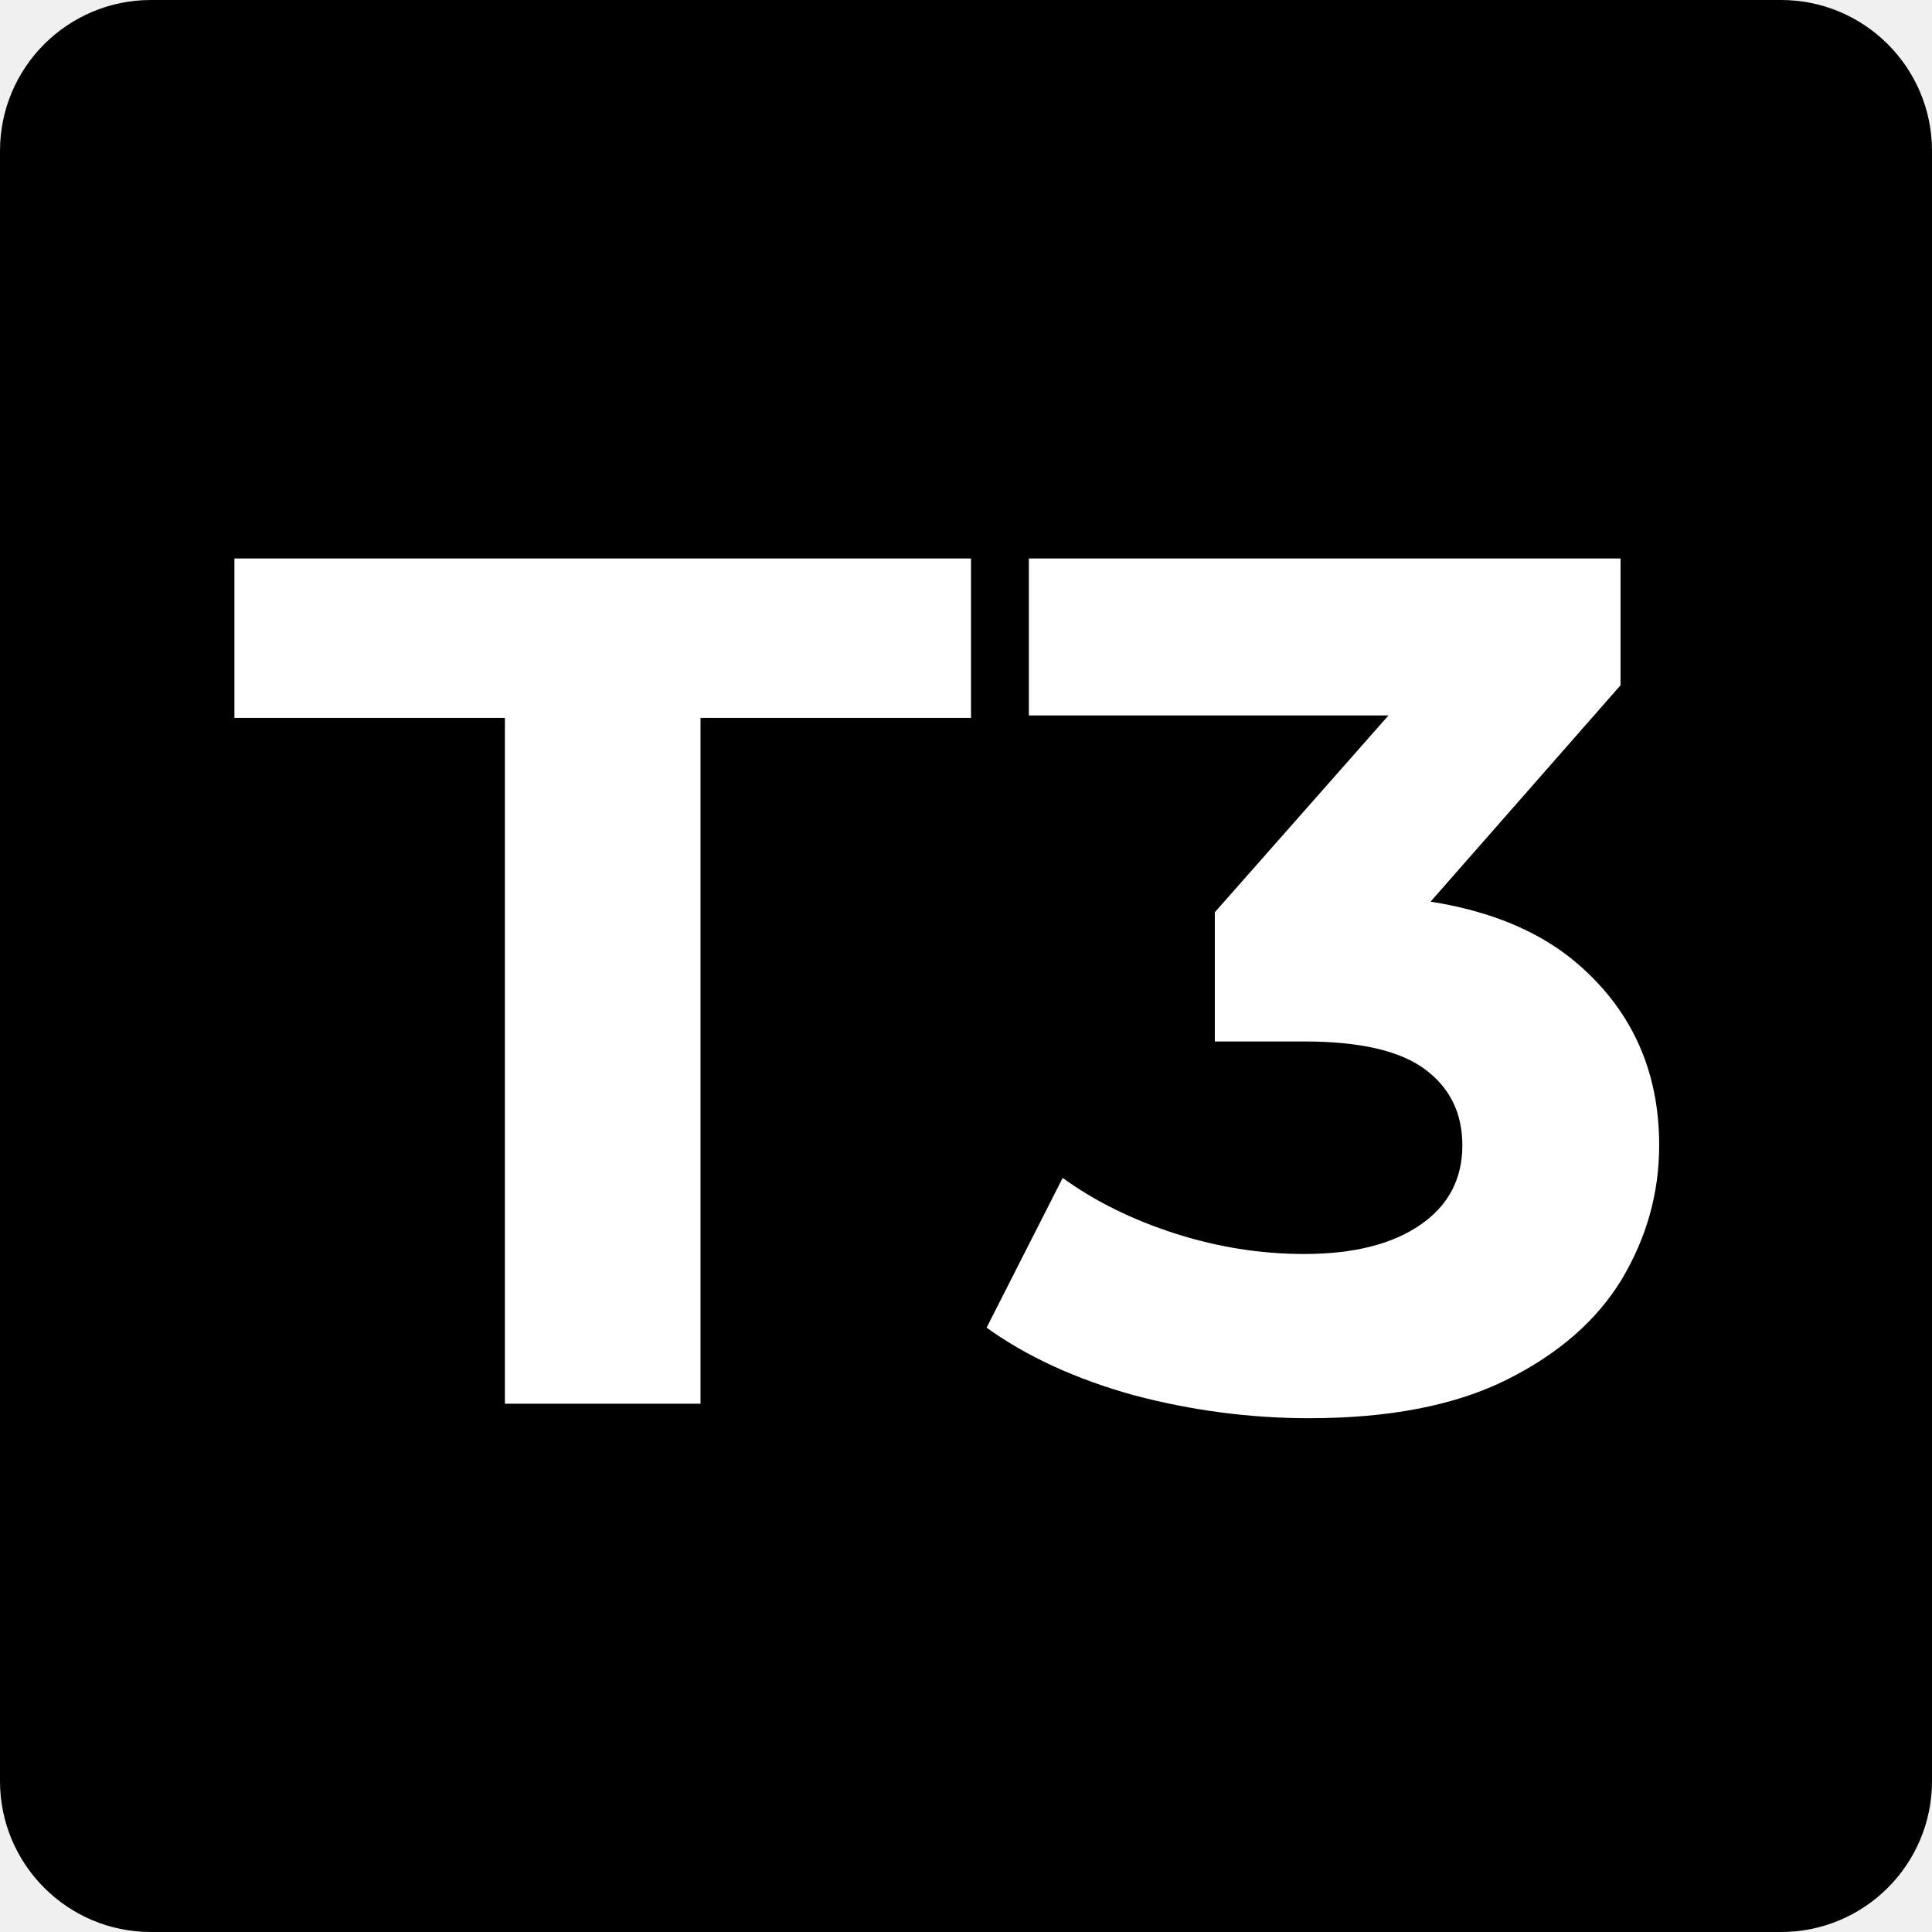
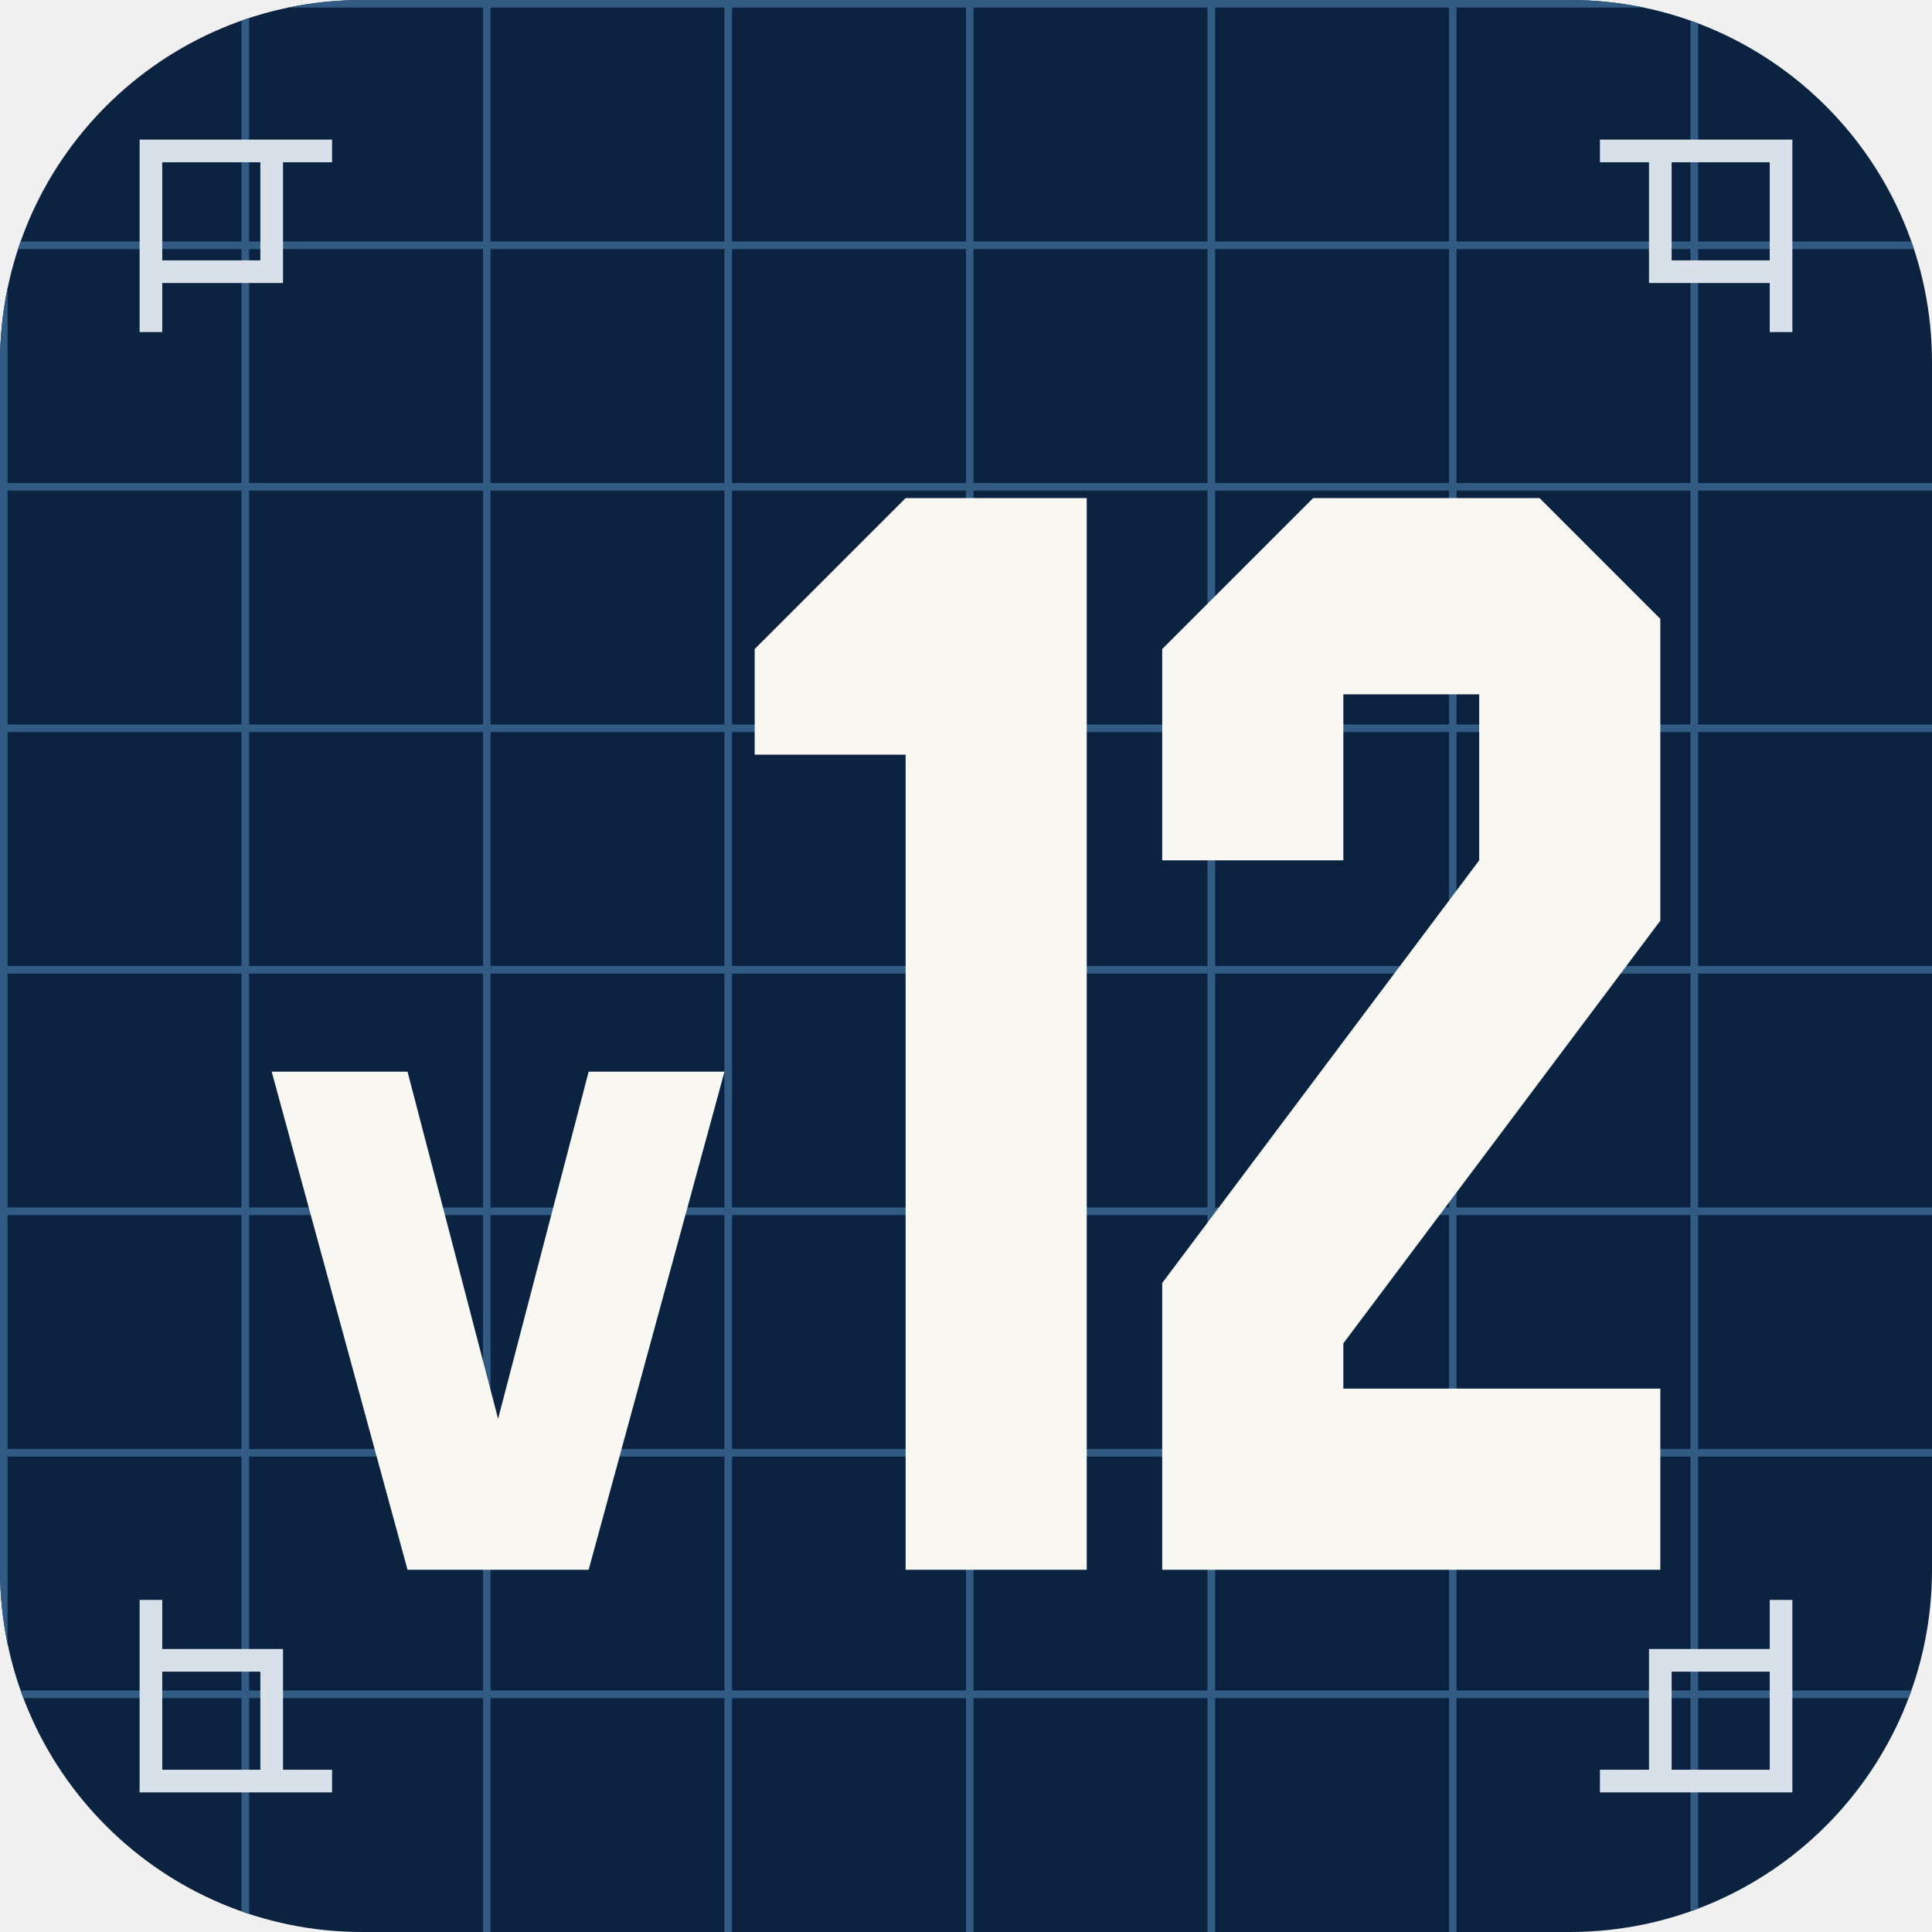
<svg xmlns="http://www.w3.org/2000/svg" width="128" height="128" viewBox="0 0 128 128" fill="none">
-   <path d="M0 10C0 4.477 4.477 0 10 0H118C123.523 0 128 4.477 128 10V118C128 123.523 123.523 128 118 128H10C4.477 128 0 123.523 0 118V10Z" fill="black" />
-   <path d="M33.451 93V47.56H15.531V37H64.331V47.56H46.411V93H33.451ZM86.725 93.96C82.832 93.96 78.965 93.453 75.125 92.44C71.285 91.373 68.032 89.88 65.365 87.96L70.405 78.04C72.539 79.587 75.019 80.813 77.845 81.72C80.672 82.627 83.525 83.08 86.405 83.08C89.659 83.08 92.219 82.44 94.085 81.16C95.952 79.88 96.885 78.12 96.885 75.88C96.885 73.747 96.059 72.067 94.405 70.84C92.752 69.613 90.085 69 86.405 69H80.485V60.44L96.085 42.76L97.525 47.4H68.165V37H107.365V45.4L91.845 63.08L85.285 59.32H89.045C95.925 59.32 101.125 60.867 104.645 63.96C108.165 67.053 109.925 71.027 109.925 75.88C109.925 79.027 109.099 81.987 107.445 84.76C105.792 87.48 103.259 89.693 99.845 91.4C96.432 93.107 92.059 93.96 86.725 93.96Z" fill="white" />
+   <defs>
+     <pattern id="grid" width="16" height="16" patternUnits="userSpaceOnUse">
+       <path d="M16 0H0V16" stroke="#315B83" stroke-width="1" />
+     </pattern>
+   </defs>
+   <rect width="128" height="128" rx="24" fill="#0B2340" />
+   <rect width="128" height="128" rx="24" fill="url(#grid)" />
+   <g stroke="#D8E1EA" stroke-width="1.5">
+     <path d="M10 22V10H22M18 10V18H10M106 10H118V22M118 18H110V10M10 106V118H22M18 118V110H10M106 118H118V106M118 110H110V118" />
+   </g>
+   <path d="M18 71H27L33 94L39 71H48L39 104H27L18 71ZM50 43L60 33H72V104H60V50H50V43ZM77 43L87 33H102L110 41V61L89 89V92H110V104H77V85L98 57V46H89V57H77V43Z" fill="#F8F7F2" />
</svg>
